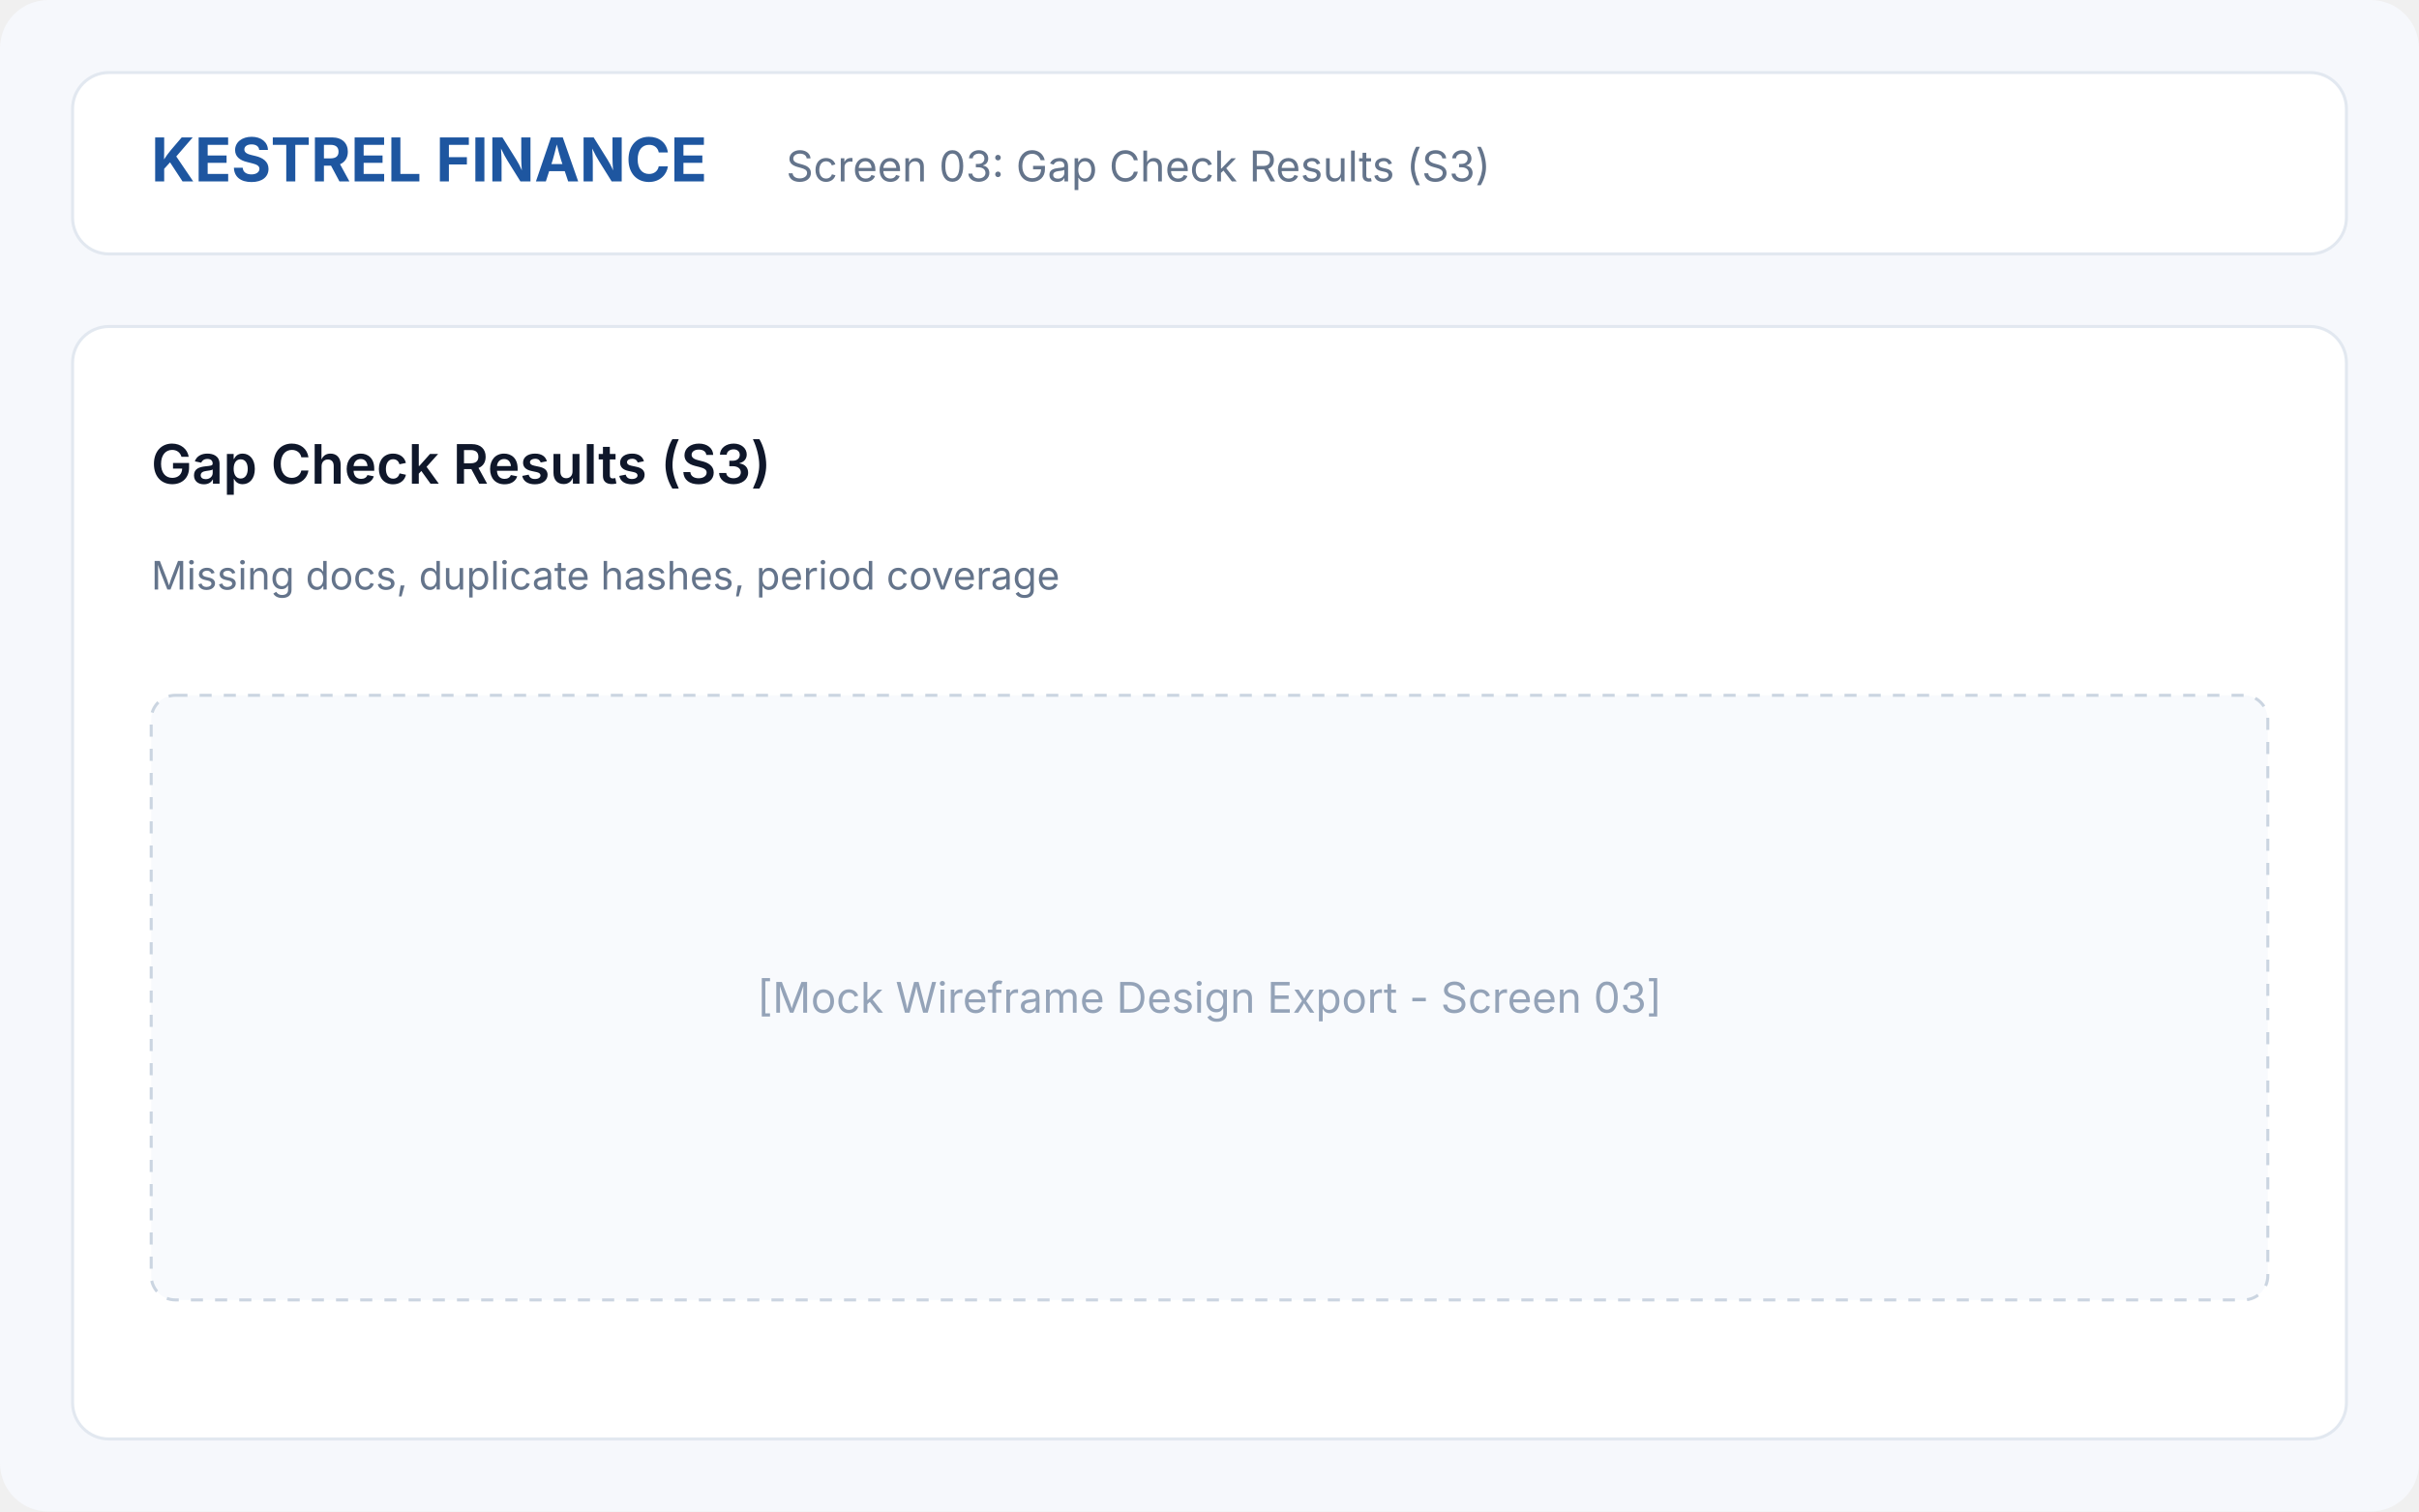
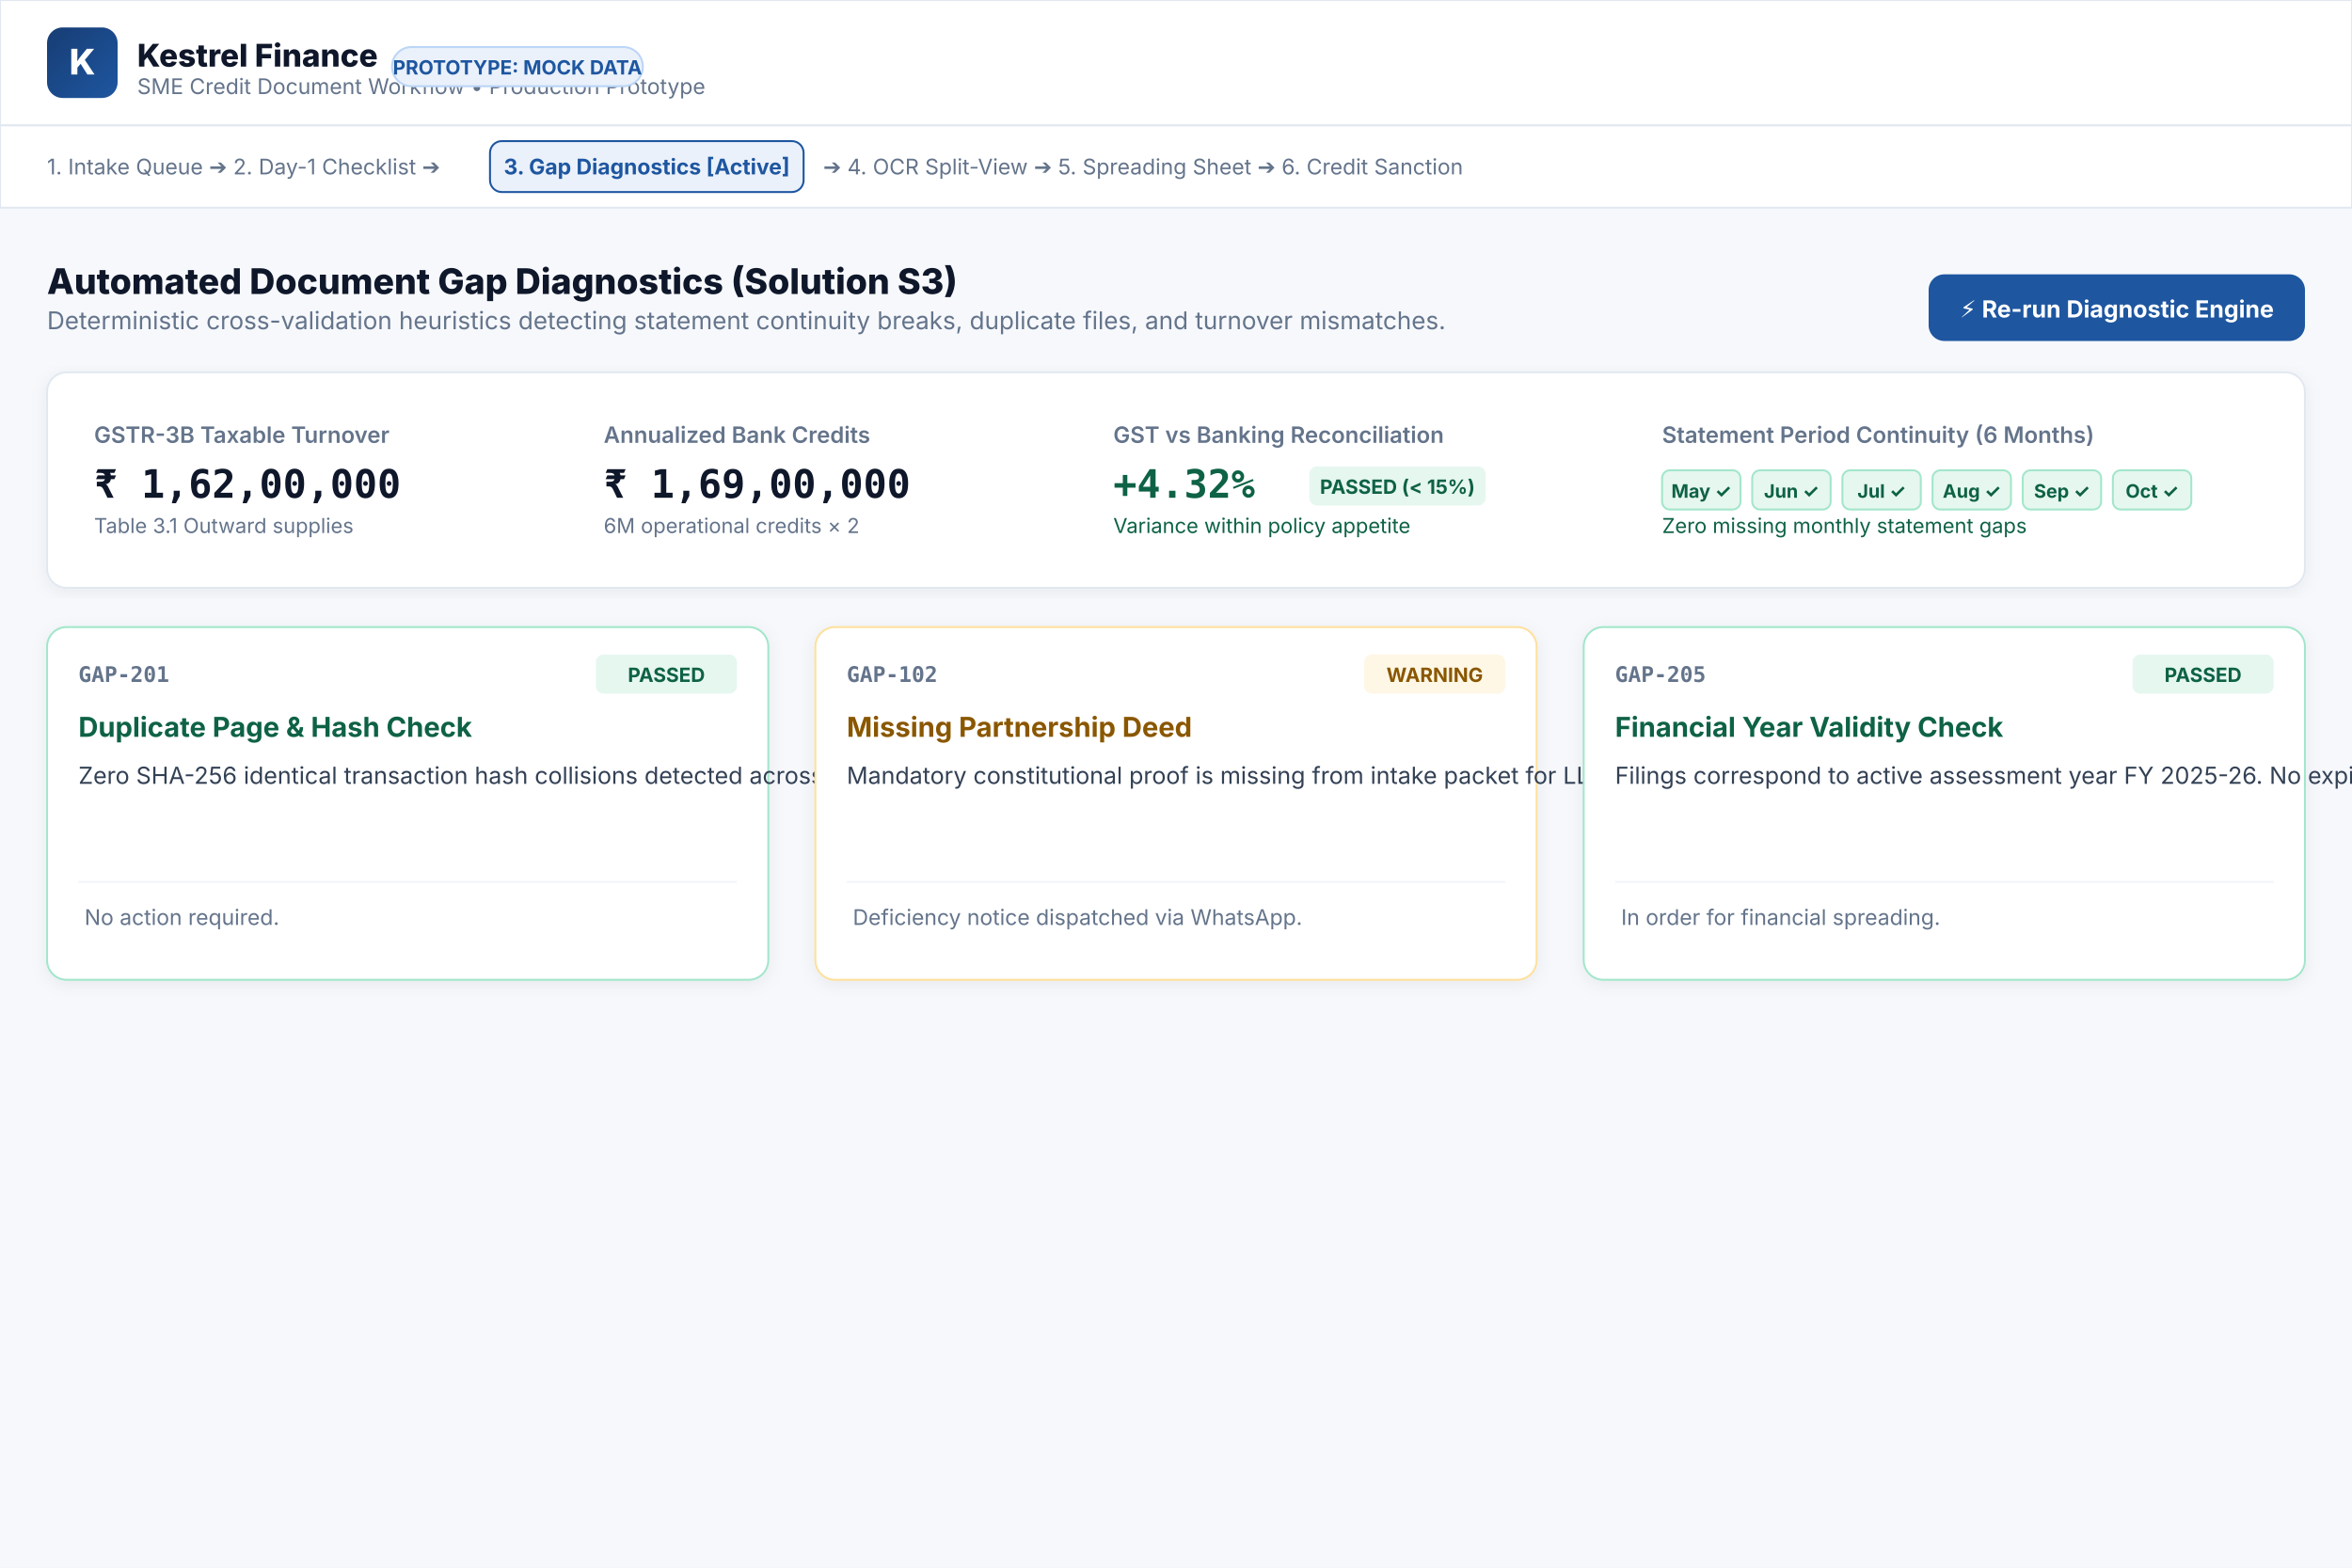
- <svg xmlns="http://www.w3.org/2000/svg" width="800" height="500" viewBox="0 0 800 500">
-   <rect width="800" height="500" fill="#f6f8fc" rx="16" />
-   <rect x="24" y="24" width="752" height="60" fill="#ffffff" rx="12" stroke="#e2e8f0" />
-   <text x="50" y="60" font-family="Inter, sans-serif" font-size="20" font-weight="bold" fill="#1e56a0">KESTREL FINANCE</text>
-   <text x="260" y="60" font-family="Inter, sans-serif" font-size="14" fill="#64748b">Screen 03: Gap Check Results (S3)</text>
-   <rect x="24" y="108" width="752" height="368" fill="#ffffff" rx="12" stroke="#e2e8f0" />
-   <text x="50" y="160" font-family="Inter, sans-serif" font-size="18" font-weight="600" fill="#0f172a">Gap Check Results (S3)</text>
-   <text x="50" y="195" font-family="Inter, sans-serif" font-size="13" fill="#64748b">Missing docs, duplicate hashes, period coverage</text>
-   <rect x="50" y="230" width="700" height="200" fill="#f8fafd" rx="8" stroke="#cbd5e1" stroke-dasharray="4" />
-   <text x="400" y="335" font-family="Inter, sans-serif" font-size="14" fill="#94a3b8" text-anchor="middle">[Mock Wireframe Design Export - Screen 03]</text>
+ <svg xmlns="http://www.w3.org/2000/svg" width="1200" height="800" viewBox="0 0 1200 800">
+   <defs>
+     <linearGradient id="headerGrad" x1="0%" y1="0%" x2="100%" y2="100%">
+       <stop offset="0%" stop-color="#173d74" />
+       <stop offset="100%" stop-color="#1e56a0" />
+     </linearGradient>
+     <filter id="shadow" x="-5%" y="-5%" width="110%" height="110%">
+       <feDropShadow dx="0" dy="2" stdDeviation="4" flood-color="#0f172a" flood-opacity="0.06" />
+     </filter>
+   </defs>
+   <rect width="1200" height="800" fill="#f6f8fc" />
+   <rect width="1200" height="64" fill="#ffffff" stroke="#e2e8f0" />
+   <rect x="24" y="14" width="36" height="36" rx="8" fill="url(#headerGrad)" />
+   <text x="42" y="38" font-family="Inter, sans-serif" font-size="18" font-weight="800" fill="#ffffff" text-anchor="middle">K</text>
+   <text x="70" y="34" font-family="Inter, sans-serif" font-size="16" font-weight="800" fill="#0f172a">Kestrel Finance</text>
+   <text x="70" y="48" font-family="Inter, sans-serif" font-size="11" fill="#64748b">SME Credit Document Workflow • Production Prototype</text>
+   <rect x="200" y="24" width="128" height="20" rx="10" fill="#eaf1fb" stroke="#bcd5f6" />
+   <text x="264" y="38" font-family="Inter, sans-serif" font-size="10" font-weight="700" fill="#1e56a0" text-anchor="middle">PROTOTYPE: MOCK DATA</text>
+   <rect y="64" width="1200" height="42" fill="#ffffff" stroke="#e2e8f0" />
+   <text x="24" y="89" font-family="Inter, sans-serif" font-size="11" fill="#64748b">1. Intake Queue ➔ 2. Day-1 Checklist ➔</text>
+   <rect x="250" y="72" width="160" height="26" rx="6" fill="#eaf1fb" stroke="#1e56a0" />
+   <text x="330" y="89" font-family="Inter, sans-serif" font-size="11" font-weight="700" fill="#1e56a0" text-anchor="middle">3. Gap Diagnostics [Active]</text>
+   <text x="420" y="89" font-family="Inter, sans-serif" font-size="11" fill="#64748b">➔ 4. OCR Split-View ➔ 5. Spreading Sheet ➔ 6. Credit Sanction</text>
+   <g transform="translate(24, 130)">
+     <text x="0" y="20" font-family="Inter, sans-serif" font-size="18" font-weight="800" fill="#0f172a">Automated Document Gap Diagnostics (Solution S3)</text>
+     <text x="0" y="38" font-family="Inter, sans-serif" font-size="12.5" fill="#64748b">Deterministic cross-validation heuristics detecting statement continuity breaks, duplicate files, and turnover mismatches.</text>
+     <rect x="960" y="10" width="192" height="34" rx="8" fill="#1e56a0" />
+     <text x="1056" y="32" font-family="Inter, sans-serif" font-size="12" font-weight="700" fill="#ffffff" text-anchor="middle">⚡ Re-run Diagnostic Engine</text>
+     <rect x="0" y="60" width="1152" height="110" rx="10" fill="#ffffff" stroke="#e2e8f0" filter="url(#shadow)" />
+     <g transform="translate(24, 80)">
+       <text x="0" y="16" font-family="Inter, sans-serif" font-size="11.5" font-weight="600" fill="#64748b">GSTR-3B Taxable Turnover</text>
+       <text x="0" y="44" font-family="JetBrains Mono, monospace" font-size="20" font-weight="800" fill="#0f172a">₹ 1,62,00,000</text>
+       <text x="0" y="62" font-family="Inter, sans-serif" font-size="10.5" fill="#64748b">Table 3.1 Outward supplies</text>
+       <text x="260" y="16" font-family="Inter, sans-serif" font-size="11.5" font-weight="600" fill="#64748b">Annualized Bank Credits</text>
+       <text x="260" y="44" font-family="JetBrains Mono, monospace" font-size="20" font-weight="800" fill="#0f172a">₹ 1,69,00,000</text>
+       <text x="260" y="62" font-family="Inter, sans-serif" font-size="10.5" fill="#64748b">6M operational credits × 2</text>
+       <text x="520" y="16" font-family="Inter, sans-serif" font-size="11.5" font-weight="600" fill="#64748b">GST vs Banking Reconciliation</text>
+       <text x="520" y="44" font-family="JetBrains Mono, monospace" font-size="20" font-weight="800" fill="#0e6245">+4.32%</text>
+       <rect x="620" y="28" width="90" height="20" rx="4" fill="#e6f7ef" />
+       <text x="665" y="42" font-family="Inter, sans-serif" font-size="10" font-weight="700" fill="#0e6245" text-anchor="middle">PASSED (&lt; 15%)</text>
+       <text x="520" y="62" font-family="Inter, sans-serif" font-size="10.5" fill="#0e6245">Variance within policy appetite</text>
+       <text x="800" y="16" font-family="Inter, sans-serif" font-size="11.5" font-weight="600" fill="#64748b">Statement Period Continuity (6 Months)</text>
+       <g transform="translate(800, 30)">
+         <rect x="0" y="0" width="40" height="20" rx="4" fill="#e6f7ef" stroke="#a3e6cb" />
+         <text x="20" y="14" font-family="Inter, sans-serif" font-size="9.5" font-weight="700" fill="#0e6245" text-anchor="middle">May ✓</text>
+         <rect x="46" y="0" width="40" height="20" rx="4" fill="#e6f7ef" stroke="#a3e6cb" />
+         <text x="66" y="14" font-family="Inter, sans-serif" font-size="9.5" font-weight="700" fill="#0e6245" text-anchor="middle">Jun ✓</text>
+         <rect x="92" y="0" width="40" height="20" rx="4" fill="#e6f7ef" stroke="#a3e6cb" />
+         <text x="112" y="14" font-family="Inter, sans-serif" font-size="9.5" font-weight="700" fill="#0e6245" text-anchor="middle">Jul ✓</text>
+         <rect x="138" y="0" width="40" height="20" rx="4" fill="#e6f7ef" stroke="#a3e6cb" />
+         <text x="158" y="14" font-family="Inter, sans-serif" font-size="9.5" font-weight="700" fill="#0e6245" text-anchor="middle">Aug ✓</text>
+         <rect x="184" y="0" width="40" height="20" rx="4" fill="#e6f7ef" stroke="#a3e6cb" />
+         <text x="204" y="14" font-family="Inter, sans-serif" font-size="9.5" font-weight="700" fill="#0e6245" text-anchor="middle">Sep ✓</text>
+         <rect x="230" y="0" width="40" height="20" rx="4" fill="#e6f7ef" stroke="#a3e6cb" />
+         <text x="250" y="14" font-family="Inter, sans-serif" font-size="9.5" font-weight="700" fill="#0e6245" text-anchor="middle">Oct ✓</text>
+       </g>
+       <text x="800" y="62" font-family="Inter, sans-serif" font-size="10.5" fill="#0e6245">Zero missing monthly statement gaps</text>
+     </g>
+     <g transform="translate(0, 190)">
+       <rect x="0" y="0" width="368" height="180" rx="10" fill="#ffffff" stroke="#a3e6cb" filter="url(#shadow)" />
+       <text x="16" y="28" font-family="JetBrains Mono, monospace" font-size="11" font-weight="700" fill="#64748b">GAP-201</text>
+       <rect x="280" y="14" width="72" height="20" rx="4" fill="#e6f7ef" />
+       <text x="316" y="28" font-family="Inter, sans-serif" font-size="10" font-weight="700" fill="#0e6245" text-anchor="middle">PASSED</text>
+       <text x="16" y="56" font-family="Inter, sans-serif" font-size="14" font-weight="700" fill="#0e6245">Duplicate Page &amp; Hash Check</text>
+       <text x="16" y="80" font-family="Inter, sans-serif" font-size="12" fill="#334155">Zero SHA-256 identical transaction hash collisions detected across uploaded bank statements.</text>
+       <line x1="16" y1="130" x2="352" y2="130" stroke="#f1f5f9" />
+       <text x="16" y="152" font-family="Inter, sans-serif" font-size="11" fill="#64748b">
+         <strong>Prescribed Action:</strong> No action required.</text>
+       <rect x="392" y="0" width="368" height="180" rx="10" fill="#ffffff" stroke="#fde09e" filter="url(#shadow)" />
+       <text x="408" y="28" font-family="JetBrains Mono, monospace" font-size="11" font-weight="700" fill="#64748b">GAP-102</text>
+       <rect x="672" y="14" width="72" height="20" rx="4" fill="#fef7e6" />
+       <text x="708" y="28" font-family="Inter, sans-serif" font-size="10" font-weight="700" fill="#8a5700" text-anchor="middle">WARNING</text>
+       <text x="408" y="56" font-family="Inter, sans-serif" font-size="14" font-weight="700" fill="#8a5700">Missing Partnership Deed</text>
+       <text x="408" y="80" font-family="Inter, sans-serif" font-size="12" fill="#334155">Mandatory constitutional proof is missing from intake packet for LLP constitution.</text>
+       <line x1="408" y1="130" x2="744" y2="130" stroke="#f1f5f9" />
+       <text x="408" y="152" font-family="Inter, sans-serif" font-size="11" fill="#64748b">
+         <strong>Prescribed Action:</strong> Deficiency notice dispatched via WhatsApp.</text>
+       <rect x="784" y="0" width="368" height="180" rx="10" fill="#ffffff" stroke="#a3e6cb" filter="url(#shadow)" />
+       <text x="800" y="28" font-family="JetBrains Mono, monospace" font-size="11" font-weight="700" fill="#64748b">GAP-205</text>
+       <rect x="1064" y="14" width="72" height="20" rx="4" fill="#e6f7ef" />
+       <text x="1100" y="28" font-family="Inter, sans-serif" font-size="10" font-weight="700" fill="#0e6245" text-anchor="middle">PASSED</text>
+       <text x="800" y="56" font-family="Inter, sans-serif" font-size="14" font-weight="700" fill="#0e6245">Financial Year Validity Check</text>
+       <text x="800" y="80" font-family="Inter, sans-serif" font-size="12" fill="#334155">Filings correspond to active assessment year FY 2025-26. No expired financial filings.</text>
+       <line x1="800" y1="130" x2="1136" y2="130" stroke="#f1f5f9" />
+       <text x="800" y="152" font-family="Inter, sans-serif" font-size="11" fill="#64748b">
+         <strong>Prescribed Action:</strong> In order for financial spreading.</text>
+     </g>
+   </g>
</svg>
